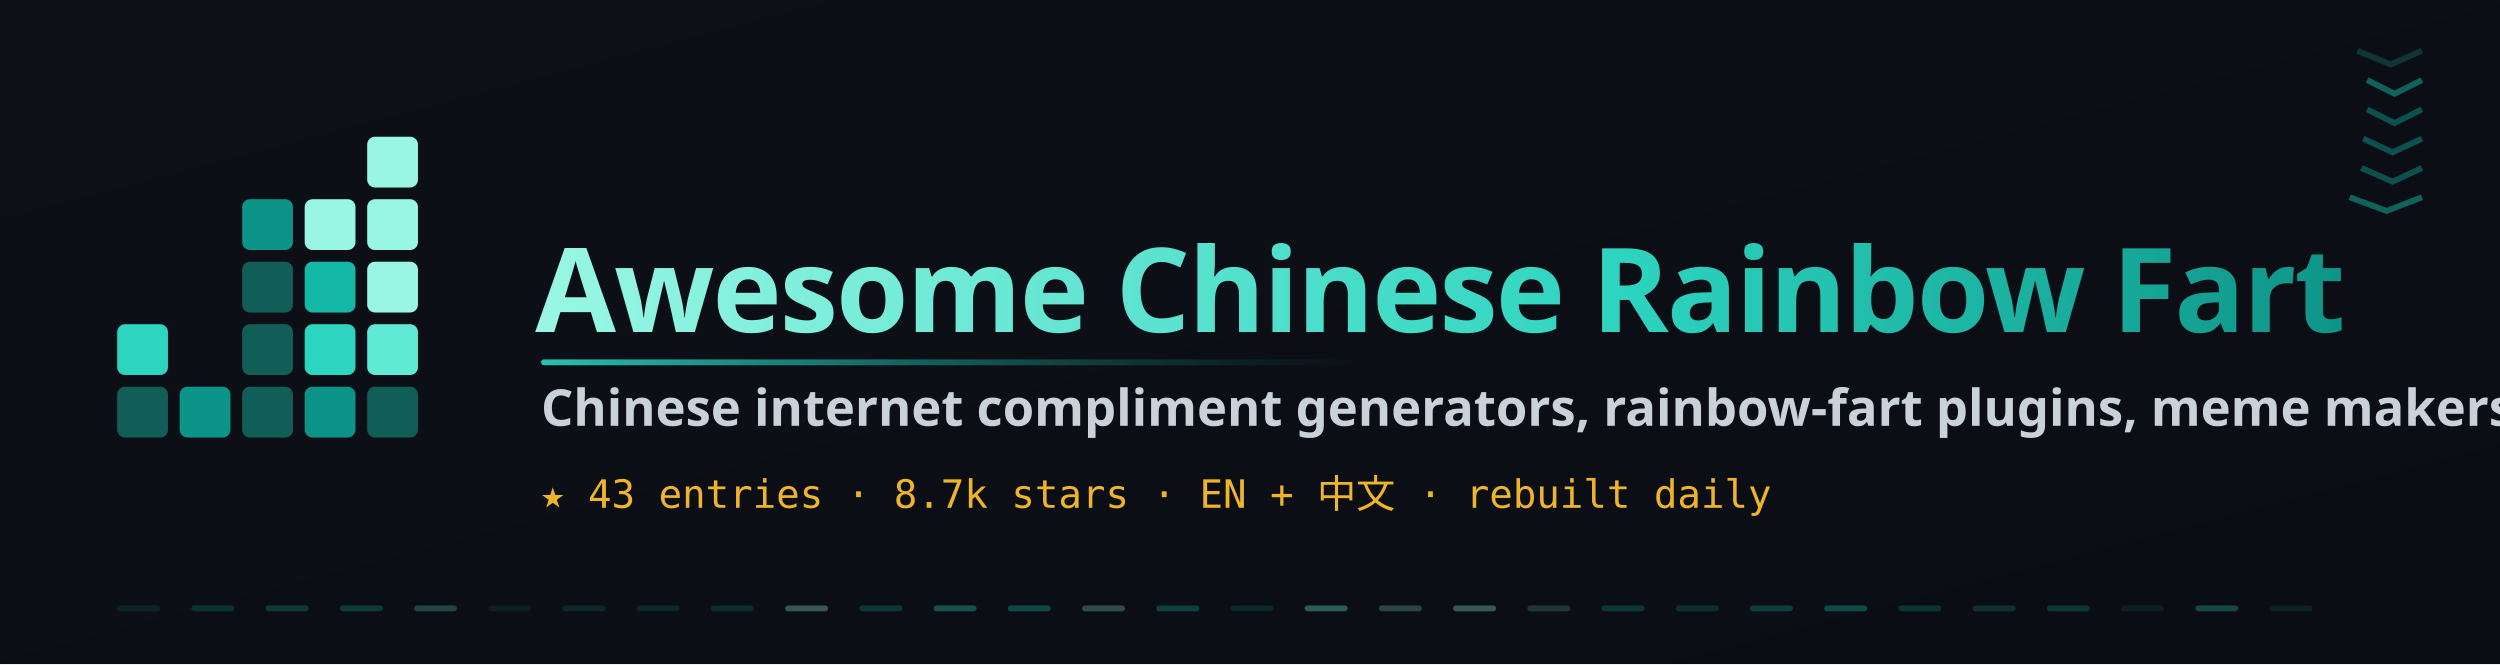
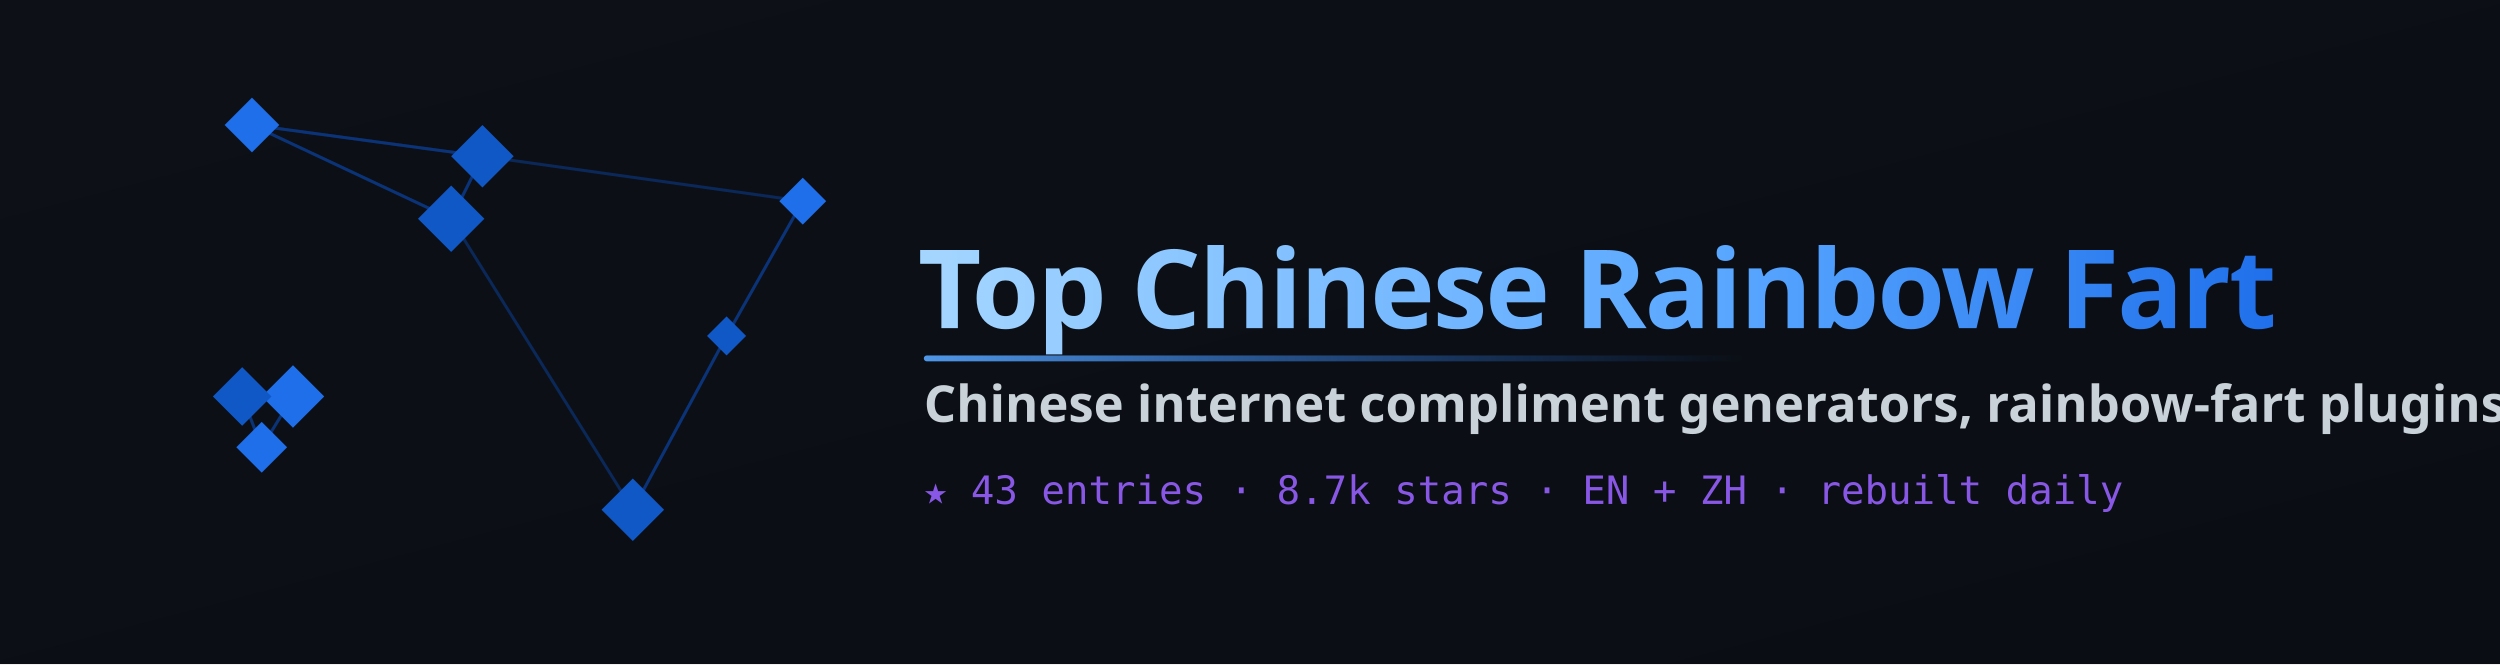
- <svg xmlns="http://www.w3.org/2000/svg" width="1280" height="340" viewBox="0 0 1280 340" role="img" aria-label="Awesome Chinese Rainbow Fart">
+ <svg xmlns="http://www.w3.org/2000/svg" width="1280" height="340" viewBox="0 0 1280 340" role="img" aria-label="Top Chinese Rainbow Fart">
  <defs>
    <linearGradient id="bg" x1="0" y1="0" x2="1" y2="1">
      <stop offset="0" stop-color="#0d1117" />
      <stop offset="1" stop-color="#0a0e14" />
    </linearGradient>
    <linearGradient id="word" x1="0" y1="0" x2="1" y2="0">
-       <stop offset="0" stop-color="#9af7e5" />
-       <stop offset="0.6" stop-color="#2dd4bf" />
-       <stop offset="1" stop-color="#0d9488" />
+       <stop offset="0" stop-color="#a5d6ff" />
+       <stop offset="0.6" stop-color="#58a6ff" />
+       <stop offset="1" stop-color="#1f6feb" />
    </linearGradient>
    <linearGradient id="rule" x1="0" y1="0" x2="1" y2="0">
-       <stop offset="0" stop-color="#2dd4bf" stop-opacity="0.9" />
-       <stop offset="1" stop-color="#0d9488" stop-opacity="0" />
+       <stop offset="0" stop-color="#58a6ff" stop-opacity="0.9" />
+       <stop offset="1" stop-color="#1f6feb" stop-opacity="0" />
    </linearGradient>
  </defs>
  <rect width="1280" height="340" fill="url(#bg)" />
-   <g opacity="0.9">
-     <polyline points="1207,26 1224,33 1240,26" fill="none" stroke="#115e59" stroke-width="3" stroke-opacity="0.55" />
-     <polyline points="1212,41 1226,48 1240,41" fill="none" stroke="#14b8a6" stroke-width="3" stroke-opacity="0.55" />
-     <polyline points="1212,56 1226,63 1240,56" fill="none" stroke="#0d9488" stroke-width="3" stroke-opacity="0.55" />
-     <polyline points="1210,71 1225,78 1240,71" fill="none" stroke="#0d9488" stroke-width="3" stroke-opacity="0.55" />
-     <polyline points="1209,86 1225,93 1240,86" fill="none" stroke="#0d9488" stroke-width="3" stroke-opacity="0.55" />
-     <polyline points="1203,101 1222,108 1240,101" fill="none" stroke="#14b8a6" stroke-width="3" stroke-opacity="0.55" />
-     <rect x="60" y="310" width="22" height="3" rx="1.5" fill="#0d9488" fill-opacity="0.18" />
-     <rect x="98" y="310" width="22" height="3" rx="1.5" fill="#0d9488" fill-opacity="0.29" />
-     <rect x="136" y="310" width="22" height="3" rx="1.5" fill="#14b8a6" fill-opacity="0.28" />
-     <rect x="174" y="310" width="22" height="3" rx="1.5" fill="#14b8a6" fill-opacity="0.29" />
-     <rect x="212" y="310" width="22" height="3" rx="1.5" fill="#5eead4" fill-opacity="0.27" />
-     <rect x="250" y="310" width="22" height="3" rx="1.5" fill="#115e59" fill-opacity="0.22" />
-     <rect x="288" y="310" width="22" height="3" rx="1.5" fill="#115e59" fill-opacity="0.35" />
-     <rect x="326" y="310" width="22" height="3" rx="1.5" fill="#115e59" fill-opacity="0.36" />
-     <rect x="364" y="310" width="22" height="3" rx="1.5" fill="#0d9488" fill-opacity="0.26" />
-     <rect x="402" y="310" width="22" height="3" rx="1.5" fill="#99f6e4" fill-opacity="0.34" />
-     <rect x="440" y="310" width="22" height="3" rx="1.5" fill="#0d9488" fill-opacity="0.34" />
-     <rect x="478" y="310" width="22" height="3" rx="1.5" fill="#2dd4bf" fill-opacity="0.37" />
-     <rect x="516" y="310" width="22" height="3" rx="1.5" fill="#14b8a6" fill-opacity="0.38" />
-     <rect x="554" y="310" width="22" height="3" rx="1.5" fill="#99f6e4" fill-opacity="0.29" />
-     <rect x="592" y="310" width="22" height="3" rx="1.5" fill="#14b8a6" fill-opacity="0.33" />
-     <rect x="630" y="310" width="22" height="3" rx="1.5" fill="#115e59" fill-opacity="0.34" />
-     <rect x="668" y="310" width="22" height="3" rx="1.5" fill="#5eead4" fill-opacity="0.39" />
-     <rect x="706" y="310" width="22" height="3" rx="1.5" fill="#99f6e4" fill-opacity="0.25" />
-     <rect x="744" y="310" width="22" height="3" rx="1.5" fill="#99f6e4" fill-opacity="0.35" />
-     <rect x="782" y="310" width="22" height="3" rx="1.5" fill="#99f6e4" fill-opacity="0.18" />
-     <rect x="820" y="310" width="22" height="3" rx="1.5" fill="#0d9488" fill-opacity="0.34" />
-     <rect x="858" y="310" width="22" height="3" rx="1.5" fill="#0d9488" fill-opacity="0.27" />
-     <rect x="896" y="310" width="22" height="3" rx="1.5" fill="#14b8a6" fill-opacity="0.31" />
-     <rect x="934" y="310" width="22" height="3" rx="1.5" fill="#14b8a6" fill-opacity="0.39" />
-     <rect x="972" y="310" width="22" height="3" rx="1.5" fill="#0d9488" fill-opacity="0.31" />
-     <rect x="1010" y="310" width="22" height="3" rx="1.5" fill="#2dd4bf" fill-opacity="0.19" />
-     <rect x="1048" y="310" width="22" height="3" rx="1.5" fill="#14b8a6" fill-opacity="0.27" />
-     <rect x="1086" y="310" width="22" height="3" rx="1.5" fill="#115e59" fill-opacity="0.23" />
-     <rect x="1124" y="310" width="22" height="3" rx="1.5" fill="#2dd4bf" fill-opacity="0.32" />
-     <rect x="1162" y="310" width="22" height="3" rx="1.5" fill="#115e59" fill-opacity="0.26" />
+   <g>
+     <line x1="372" y1="172" x2="411" y2="103" stroke="#0a3d91" stroke-width="1.5" opacity="0.55" />
+     <line x1="372" y1="172" x2="324" y2="261" stroke="#0a3d91" stroke-width="1.5" opacity="0.55" />
+     <line x1="150" y1="203" x2="124" y2="203" stroke="#0a3d91" stroke-width="1.5" opacity="0.55" />
+     <line x1="150" y1="203" x2="134" y2="229" stroke="#0a3d91" stroke-width="1.5" opacity="0.55" />
+     <line x1="231" y1="112" x2="247" y2="80" stroke="#0a3d91" stroke-width="1.5" opacity="0.55" />
+     <line x1="231" y1="112" x2="129" y2="64" stroke="#0a3d91" stroke-width="1.5" opacity="0.55" />
+     <line x1="134" y1="229" x2="124" y2="203" stroke="#0a3d91" stroke-width="1.5" opacity="0.55" />
+     <line x1="134" y1="229" x2="150" y2="203" stroke="#0a3d91" stroke-width="1.5" opacity="0.55" />
+     <line x1="247" y1="80" x2="231" y2="112" stroke="#0a3d91" stroke-width="1.5" opacity="0.55" />
+     <line x1="247" y1="80" x2="129" y2="64" stroke="#0a3d91" stroke-width="1.5" opacity="0.55" />
+     <line x1="129" y1="64" x2="231" y2="112" stroke="#0a3d91" stroke-width="1.5" opacity="0.55" />
+     <line x1="129" y1="64" x2="247" y2="80" stroke="#0a3d91" stroke-width="1.5" opacity="0.55" />
+     <line x1="324" y1="261" x2="372" y2="172" stroke="#0a3d91" stroke-width="1.5" opacity="0.55" />
+     <line x1="324" y1="261" x2="231" y2="112" stroke="#0a3d91" stroke-width="1.5" opacity="0.55" />
+     <line x1="411" y1="103" x2="372" y2="172" stroke="#0a3d91" stroke-width="1.5" opacity="0.55" />
+     <line x1="411" y1="103" x2="247" y2="80" stroke="#0a3d91" stroke-width="1.5" opacity="0.55" />
+     <line x1="124" y1="203" x2="150" y2="203" stroke="#0a3d91" stroke-width="1.5" opacity="0.55" />
+     <line x1="124" y1="203" x2="134" y2="229" stroke="#0a3d91" stroke-width="1.5" opacity="0.55" />
+     <polygon points="372,162 382,172 372,182 362,172" fill="#1158c7" />
+     <polygon points="150,187 166,203 150,219 134,203" fill="#1f6feb" />
+     <polygon points="231,95 248,112 231,129 214,112" fill="#1158c7" />
+     <polygon points="134,216 147,229 134,242 121,229" fill="#1f6feb" />
+     <polygon points="247,64 263,80 247,96 231,80" fill="#1158c7" />
+     <polygon points="129,50 143,64 129,78 115,64" fill="#1f6feb" />
+     <polygon points="324,245 340,261 324,277 308,261" fill="#1158c7" />
+     <polygon points="411,91 423,103 411,115 399,103" fill="#1f6feb" />
+     <polygon points="124,188 139,203 124,218 109,203" fill="#1158c7" />
  </g>
-   <g>
-     <rect x="60" y="198" width="26" height="26" rx="4" fill="#115e59" />
-     <rect x="60" y="166" width="26" height="26" rx="4" fill="#2dd4bf" />
-     <rect x="92" y="198" width="26" height="26" rx="4" fill="#0d9488" />
-     <rect x="124" y="198" width="26" height="26" rx="4" fill="#115e59" />
-     <rect x="124" y="166" width="26" height="26" rx="4" fill="#115e59" />
-     <rect x="124" y="134" width="26" height="26" rx="4" fill="#115e59" />
-     <rect x="124" y="102" width="26" height="26" rx="4" fill="#0d9488" />
-     <rect x="156" y="198" width="26" height="26" rx="4" fill="#0d9488" />
-     <rect x="156" y="166" width="26" height="26" rx="4" fill="#2dd4bf" />
-     <rect x="156" y="134" width="26" height="26" rx="4" fill="#14b8a6" />
-     <rect x="156" y="102" width="26" height="26" rx="4" fill="#99f6e4" />
-     <rect x="188" y="198" width="26" height="26" rx="4" fill="#115e59" />
-     <rect x="188" y="166" width="26" height="26" rx="4" fill="#5eead4" />
-     <rect x="188" y="134" width="26" height="26" rx="4" fill="#99f6e4" />
-     <rect x="188" y="102" width="26" height="26" rx="4" fill="#99f6e4" />
-     <rect x="188" y="70" width="26" height="26" rx="4" fill="#99f6e4" />
-   </g>
-   <text x="274" y="170" font-family="'Segoe UI',system-ui,-apple-system,sans-serif" font-size="60" font-weight="800" fill="url(#word)" letter-spacing="-1">Awesome Chinese Rainbow Fart</text>
-   <rect x="277" y="184" width="420" height="3" rx="1.5" fill="url(#rule)" />
-   <text x="277" y="218" font-family="'Segoe UI',system-ui,sans-serif" font-size="26" font-weight="600" fill="#c9d1d9">Chinese internet compliment generators, rainbow-fart plugins, meme makers and joke corpora, ranked by GitHub stars</text>
-   <text x="277" y="260" font-family="'SF Mono',ui-monospace,monospace" font-size="20" fill="#f0b429">★ 43 entries · 8.7k stars · EN + 中文 · rebuilt daily</text>
+   <text x="470" y="168" font-family="'Segoe UI',system-ui,-apple-system,sans-serif" font-size="56" font-weight="800" fill="url(#word)" letter-spacing="-1">Top Chinese Rainbow Fart</text>
+   <rect x="473" y="182" width="420" height="3" rx="1.5" fill="url(#rule)" />
+   <text x="473" y="216" font-family="'Segoe UI',system-ui,sans-serif" font-size="26" font-weight="600" fill="#c9d1d9">Chinese internet compliment generators, rainbow-fart plugins, meme makers and joke corpora, ranked by GitHub stars</text>
+   <text x="473" y="258" font-family="'SF Mono',ui-monospace,monospace" font-size="20" fill="#8957e5">★ 43 entries · 8.7k stars · EN + ZH · rebuilt daily</text>
</svg>
